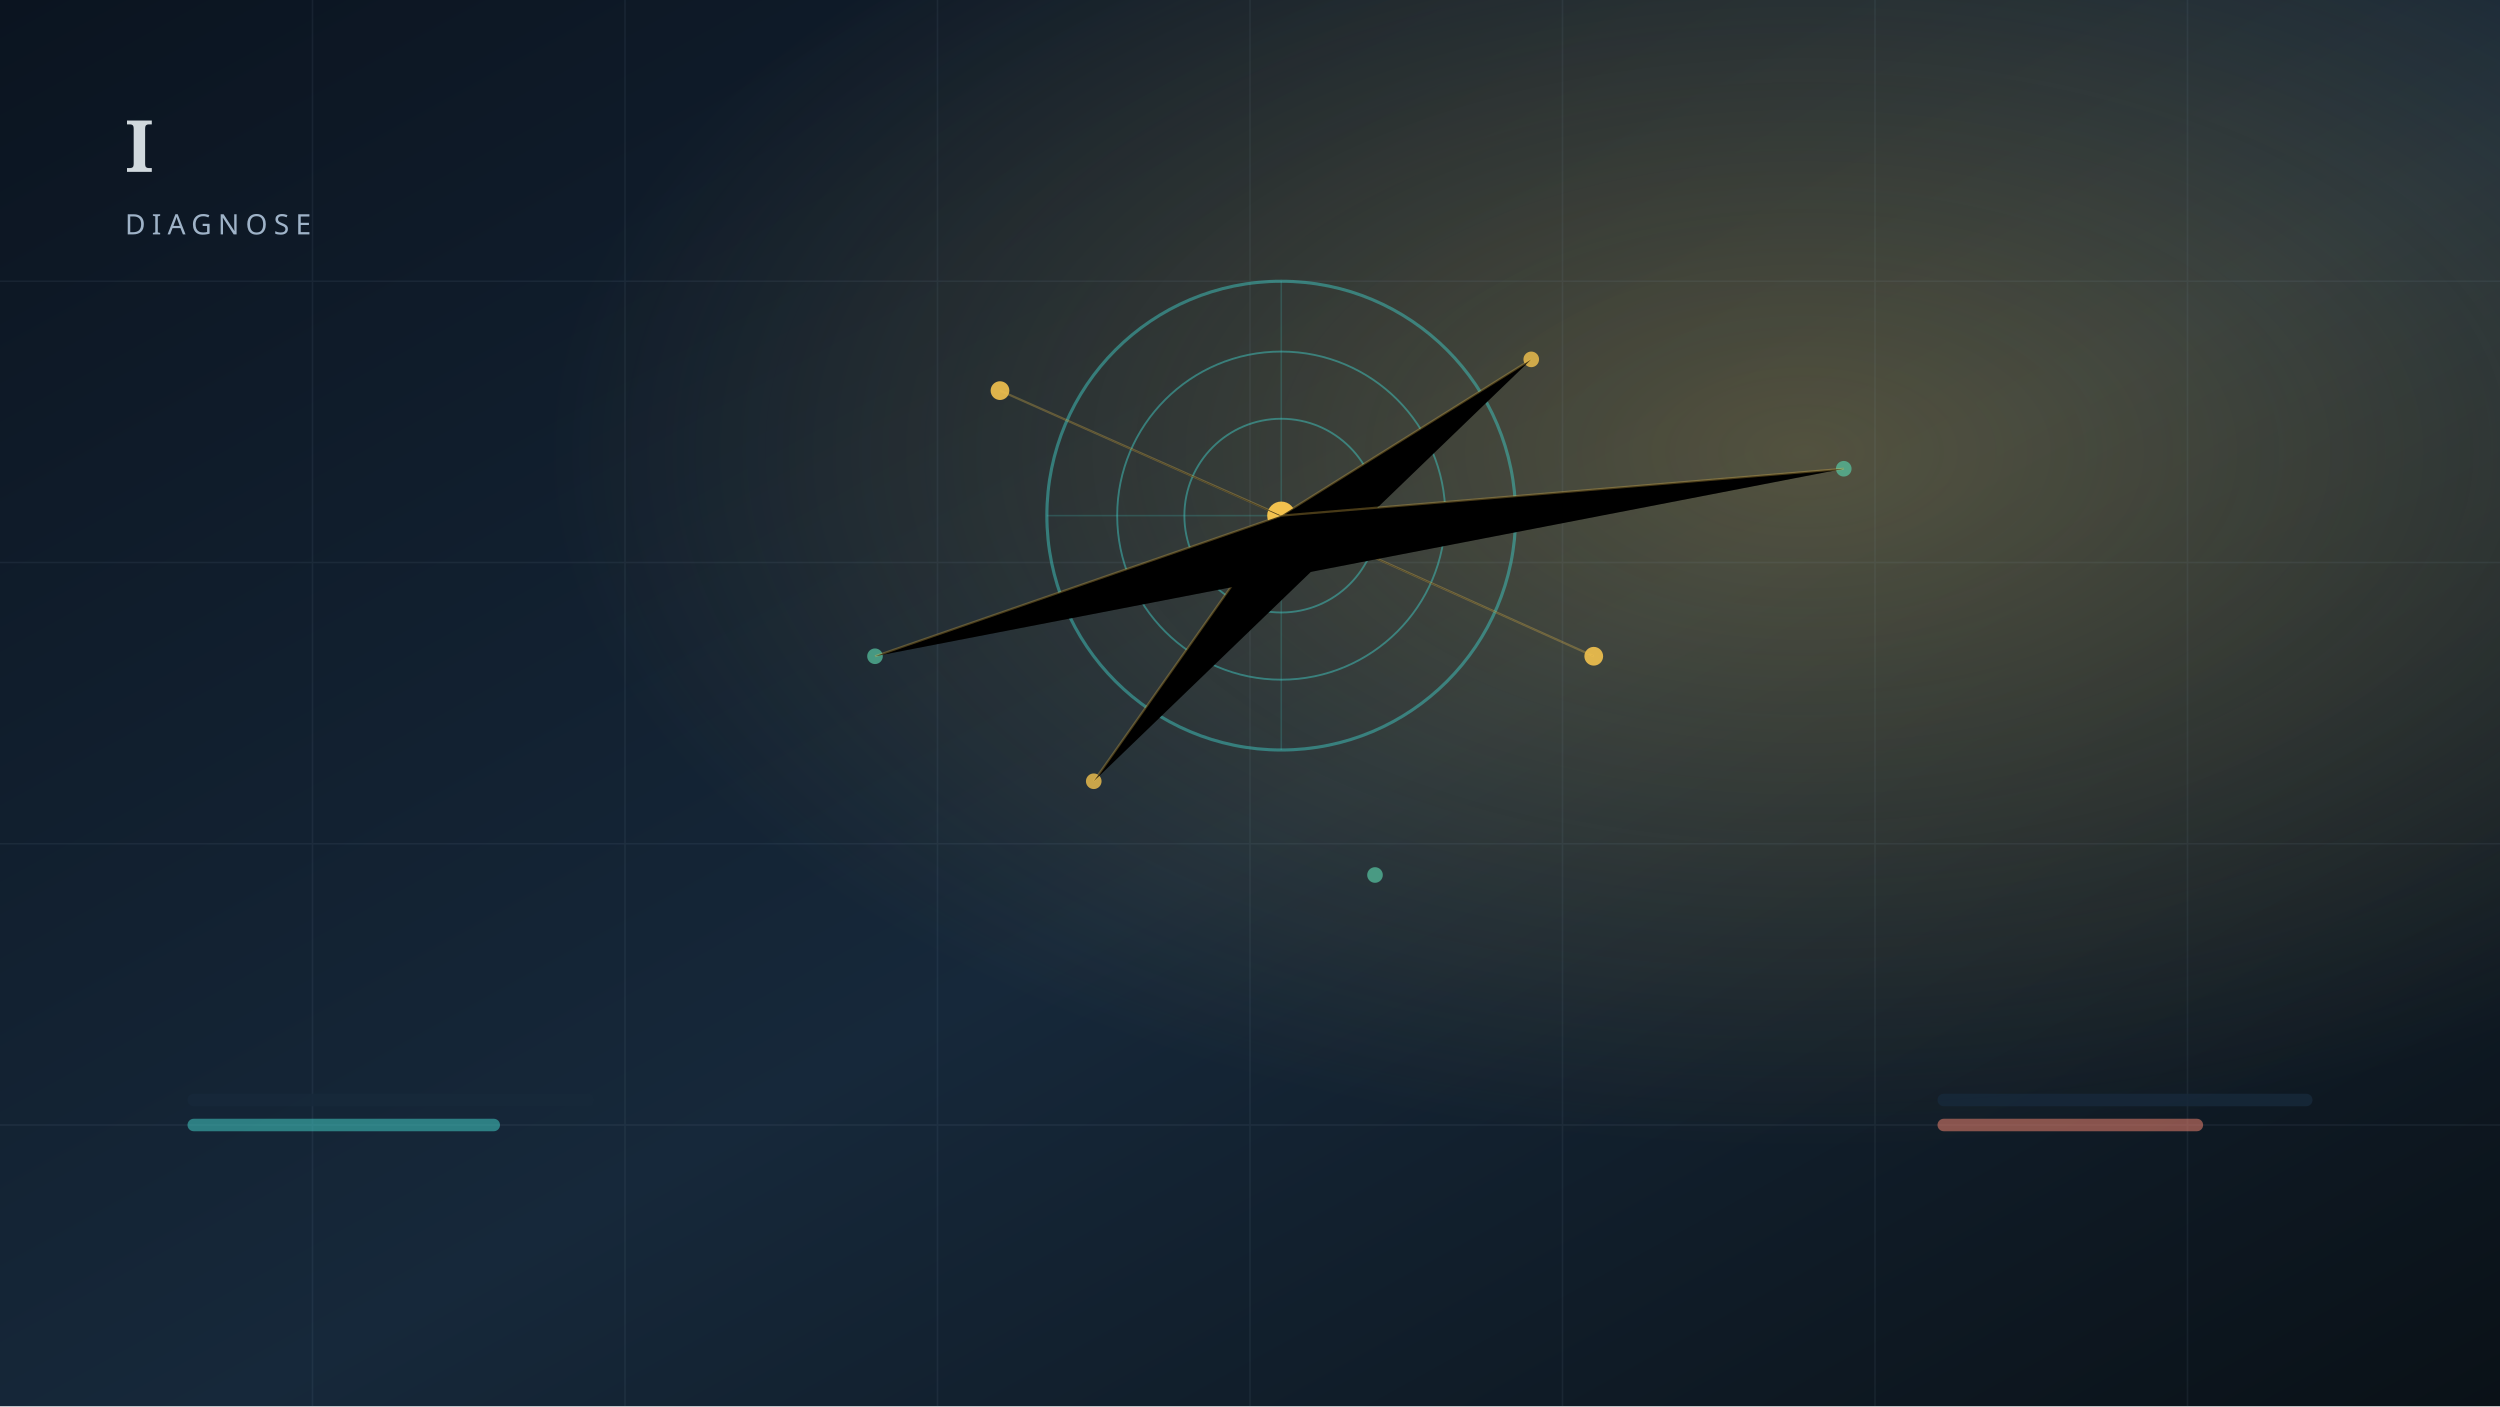
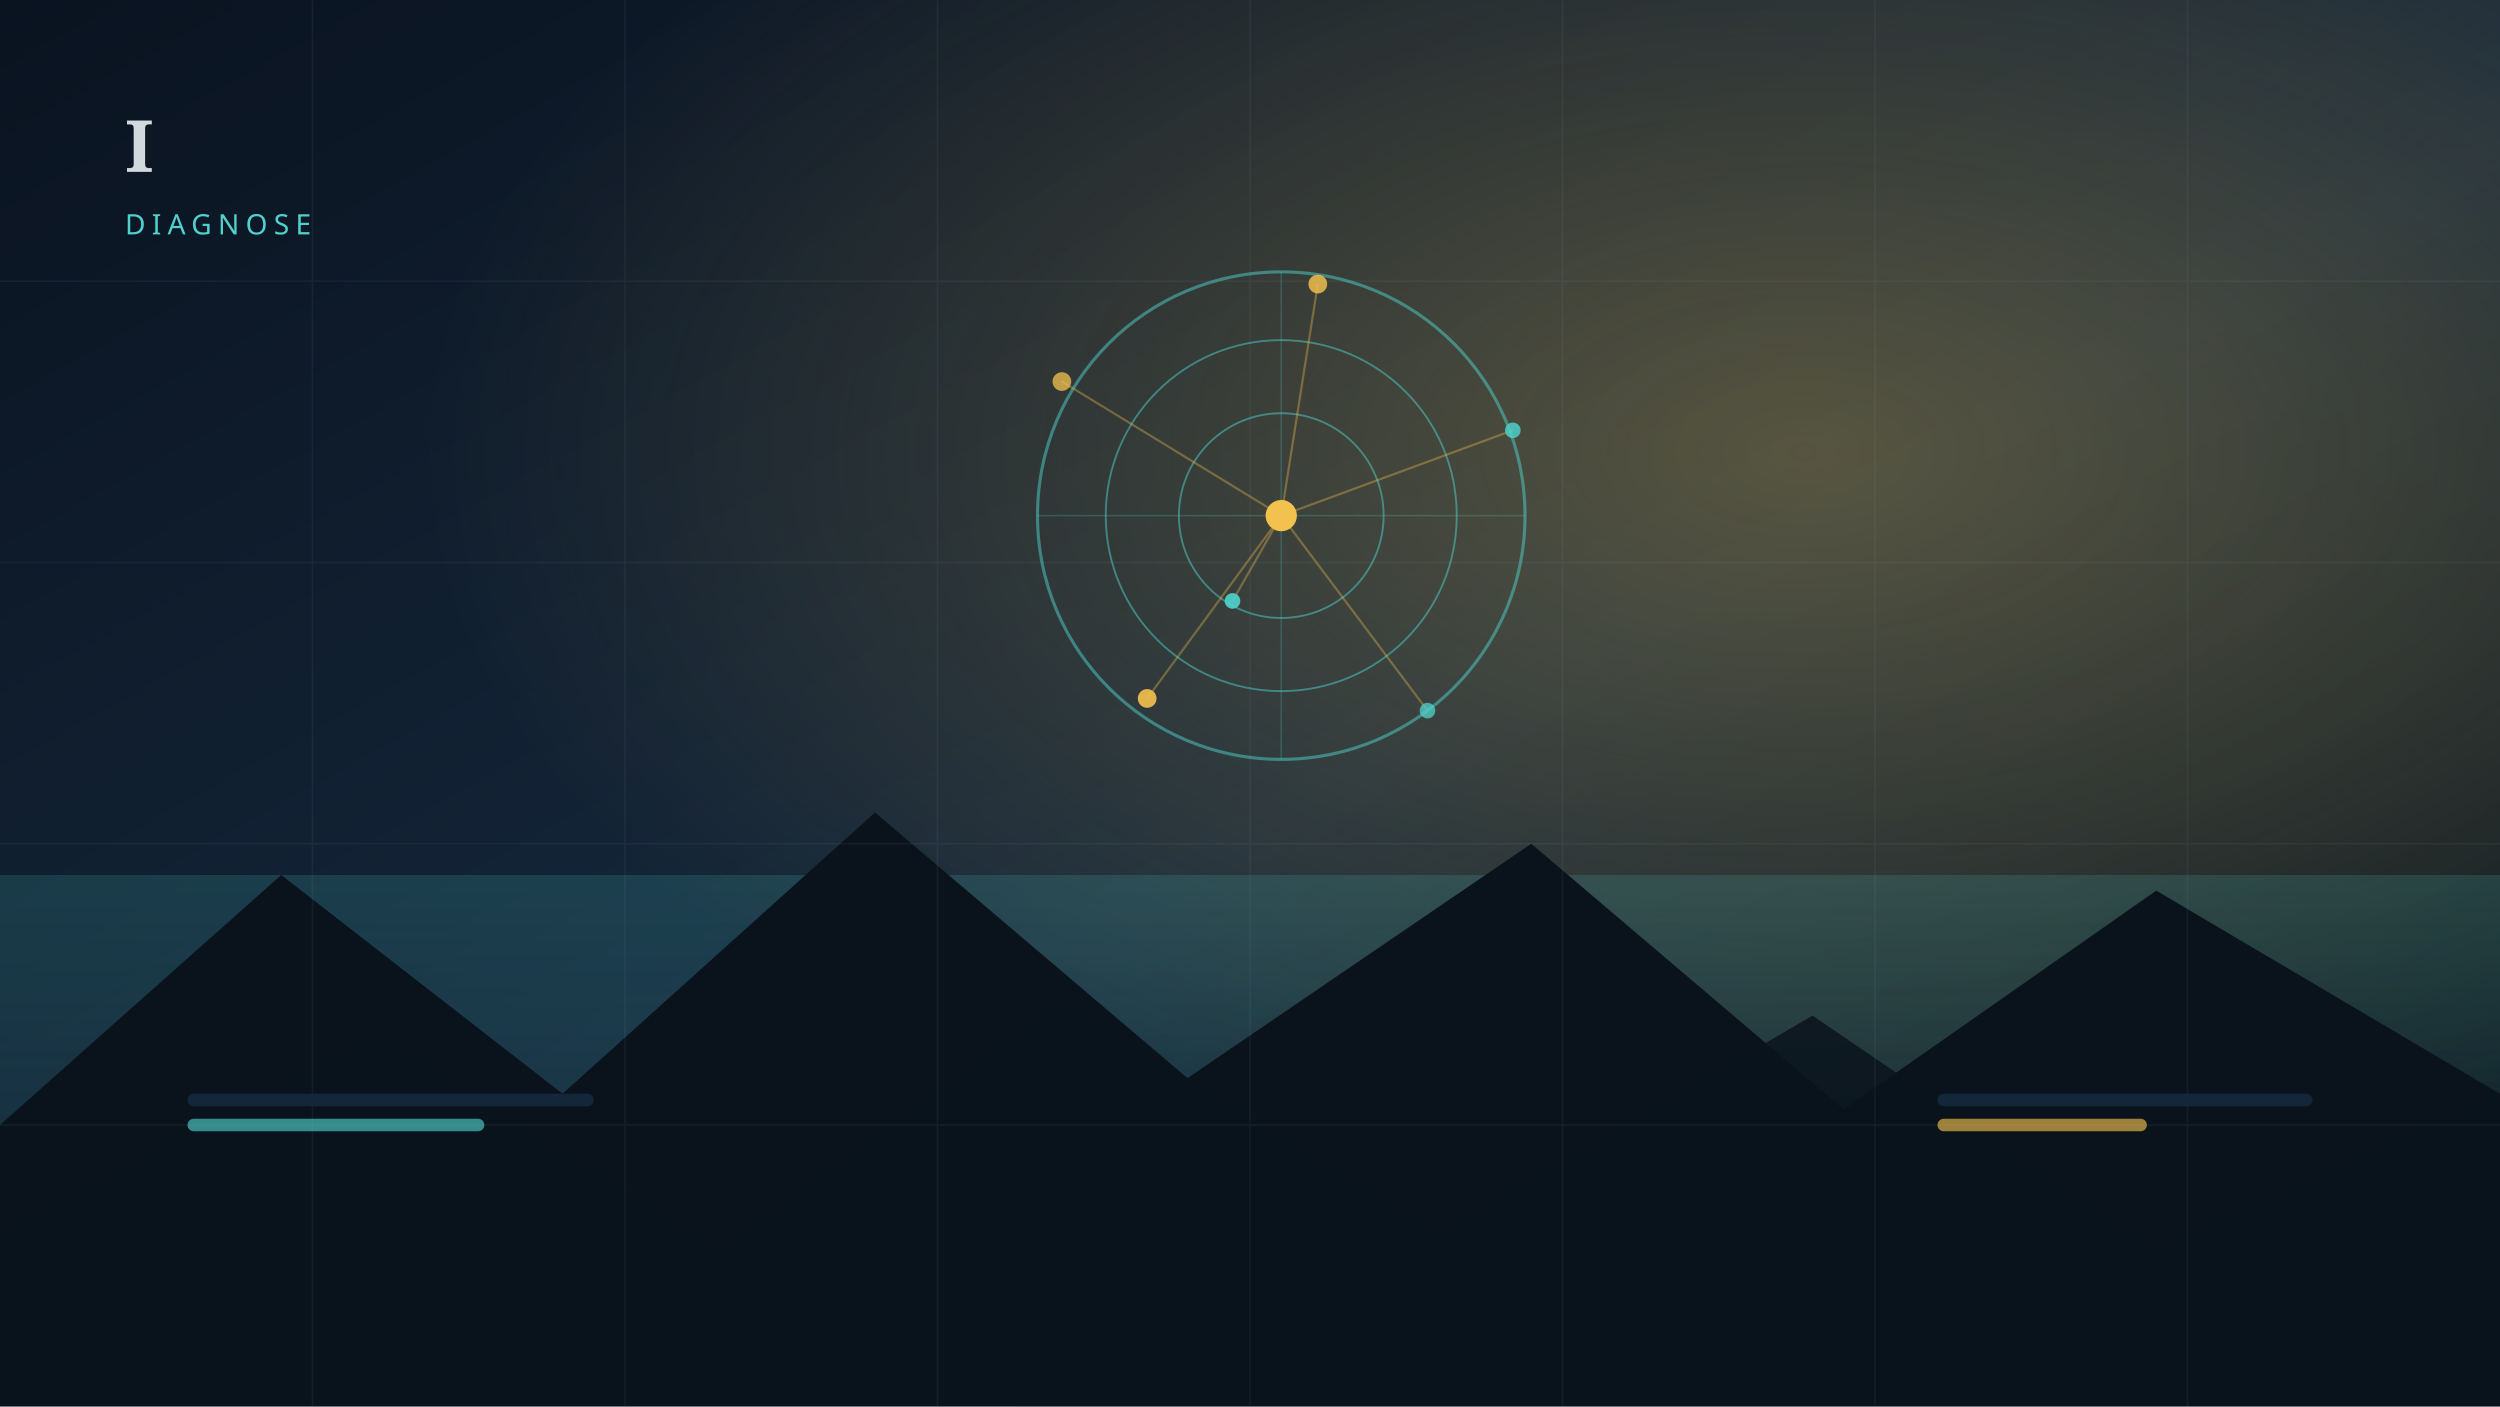
<svg xmlns="http://www.w3.org/2000/svg" viewBox="0 0 1600 900" preserveAspectRatio="xMidYMid slice">
  <defs>
    <linearGradient id="bg" x1="0" y1="0" x2="1" y2="1">
-       <stop offset="0" stop-color="#0b1420" />
-       <stop offset="0.55" stop-color="#16283a" />
-       <stop offset="1" stop-color="#0a1117" />
+       <stop offset="0" stop-color="#0a1320" />
+       <stop offset="0.55" stop-color="#15283c" />
+       <stop offset="1" stop-color="#081014" />
    </linearGradient>
-     <radialGradient id="glow" cx="0.72" cy="0.32" r="0.5">
-       <stop offset="0" stop-color="#f2c14e" stop-opacity="0.28" />
+     <linearGradient id="horizon" x1="0" y1="0" x2="0" y2="1">
+       <stop offset="0" stop-color="#4fd2cc" stop-opacity="0.16" />
+       <stop offset="1" stop-color="#4fd2cc" stop-opacity="0" />
+     </linearGradient>
+     <radialGradient id="glow" cx="0.72" cy="0.32" r="0.55">
+       <stop offset="0" stop-color="#f2c14e" stop-opacity="0.3" />
      <stop offset="1" stop-color="#f2c14e" stop-opacity="0" />
    </radialGradient>
  </defs>
  <rect width="1600" height="900" fill="url(#bg)" />
  <rect width="1600" height="900" fill="url(#glow)" />
-   <g stroke="#9fb3c8" stroke-opacity="0.08" stroke-width="1">
+   <rect y="560" width="1600" height="340" fill="url(#horizon)" />
+   <g fill="#0a131c">
+     <path d="M0 720 L180 560 L360 700 L560 520 L760 690 L980 540 L1180 710 L1380 570 L1600 700 L1600 900 L0 900 Z" />
+     <path d="M0 790 L240 660 L460 800 L680 640 L920 790 L1160 650 L1380 800 L1600 700 L1600 900 L0 900 Z" fill-opacity="0.85" />
+   </g>
+   <g stroke="#9fb3c8" stroke-opacity="0.07" stroke-width="1">
    <path d="M0 180h1600M0 360h1600M0 540h1600M0 720h1600M200 0v900M400 0v900M600 0v900M800 0v900M1000 0v900M1200 0v900M1400 0v900" />
  </g>
-   <g fill="none" stroke="#41c7c0" stroke-opacity="0.5">
-     <circle cx="820" cy="330" r="150" stroke-width="2" />
-     <circle cx="820" cy="330" r="105" stroke-width="1.2" />
-     <circle cx="820" cy="330" r="62" stroke-width="1.2" />
-     <path d="M670 330h300M820 180v300" stroke-opacity="0.22" />
+   <g fill="none" stroke="#4fd2cc" stroke-opacity="0.5">
+     <circle cx="820" cy="330" r="156" stroke-width="2" />
+     <circle cx="820" cy="330" r="112.32" stroke-width="1.2" />
+     <circle cx="820" cy="330" r="65.52" stroke-width="1.2" />
+     <path d="M664 330h312M820 174v312" stroke-opacity="0.22" />
  </g>
-   <g fill="#f2c14e">
-     <circle cx="820" cy="330" r="9" />
-     <circle cx="640" cy="250" r="6" fill-opacity="0.9" />
-     <circle cx="1020" cy="420" r="6" fill-opacity="0.9" />
-     <circle cx="700" cy="500" r="5" fill-opacity="0.8" />
-     <circle cx="980" cy="230" r="5" fill-opacity="0.8" />
+   <g stroke="#f2c14e" stroke-opacity="0.35" stroke-width="1.4">
+     <path d="M820 330L679.6 244.2" />
+     <path d="M820 330L968.2 275.4" />
+     <path d="M820 330L734.2 447" />
+     <path d="M820 330L913.6 454.8" />
+     <path d="M820 330L843.4 181.8" />
+     <path d="M820 330L788.8 384.6" />
  </g>
-   <g fill="#57c7a3" fill-opacity="0.7">
-     <circle cx="560" cy="420" r="5" />
-     <circle cx="1180" cy="300" r="5" />
-     <circle cx="880" cy="560" r="5" />
+   <g>
+     <circle cx="679.6" cy="244.2" r="6" fill="#f2c14e" fill-opacity="0.75" />
+     <circle cx="968.2" cy="275.4" r="5" fill="#4fd2cc" fill-opacity="0.83" />
+     <circle cx="734.2" cy="447" r="6" fill="#f2c14e" fill-opacity="0.91" />
+     <circle cx="913.6" cy="454.8" r="5" fill="#4fd2cc" fill-opacity="0.75" />
+     <circle cx="843.4" cy="181.8" r="6" fill="#f2c14e" fill-opacity="0.83" />
+     <circle cx="788.8" cy="384.6" r="5" fill="#4fd2cc" fill-opacity="0.91" />
+     <circle cx="820" cy="330" r="10" fill="#f2c14e" />
  </g>
-   <g stroke="#f2c14e" stroke-opacity="0.3" stroke-width="1.4">
-     <path d="M640 250L820 330L1020 420" />
-     <path d="M700 500L820 330L980 230" />
-     <path d="M560 420L820 330L1180 300" />
-   </g>
-   <g opacity="0.85">
-     <rect x="120" y="700" width="260" height="8" rx="4" fill="#16283a" />
-     <rect x="120" y="716" width="200" height="8" rx="4" fill="#41c7c0" fill-opacity="0.65" />
-     <rect x="1240" y="700" width="240" height="8" rx="4" fill="#16283a" />
-     <rect x="1240" y="716" width="170" height="8" rx="4" fill="#e9826c" fill-opacity="0.65" />
+   <g opacity="0.9">
+     <rect x="120" y="700" width="260" height="8" rx="4" fill="#15283c" />
+     <rect x="120" y="716" width="190" height="8" rx="4" fill="#4fd2cc" fill-opacity="0.7" />
+     <rect x="1240" y="700" width="240" height="8" rx="4" fill="#15283c" />
+     <rect x="1240" y="716" width="134" height="8" rx="4" fill="#f2c14e" fill-opacity="0.7" />
  </g>
  <text x="80" y="110" fill="#e7eef2" font-size="46" font-family="Georgia, serif" font-weight="700" opacity="0.9">I</text>
-   <text x="80" y="150" fill="#9fb3c8" font-size="18" font-family="Verdana, sans-serif" letter-spacing="4">DIAGNOSE</text>
+   <text x="80" y="150" fill="#4fd2cc" font-size="18" font-family="Verdana, sans-serif" letter-spacing="4">DIAGNOSE</text>
</svg>
